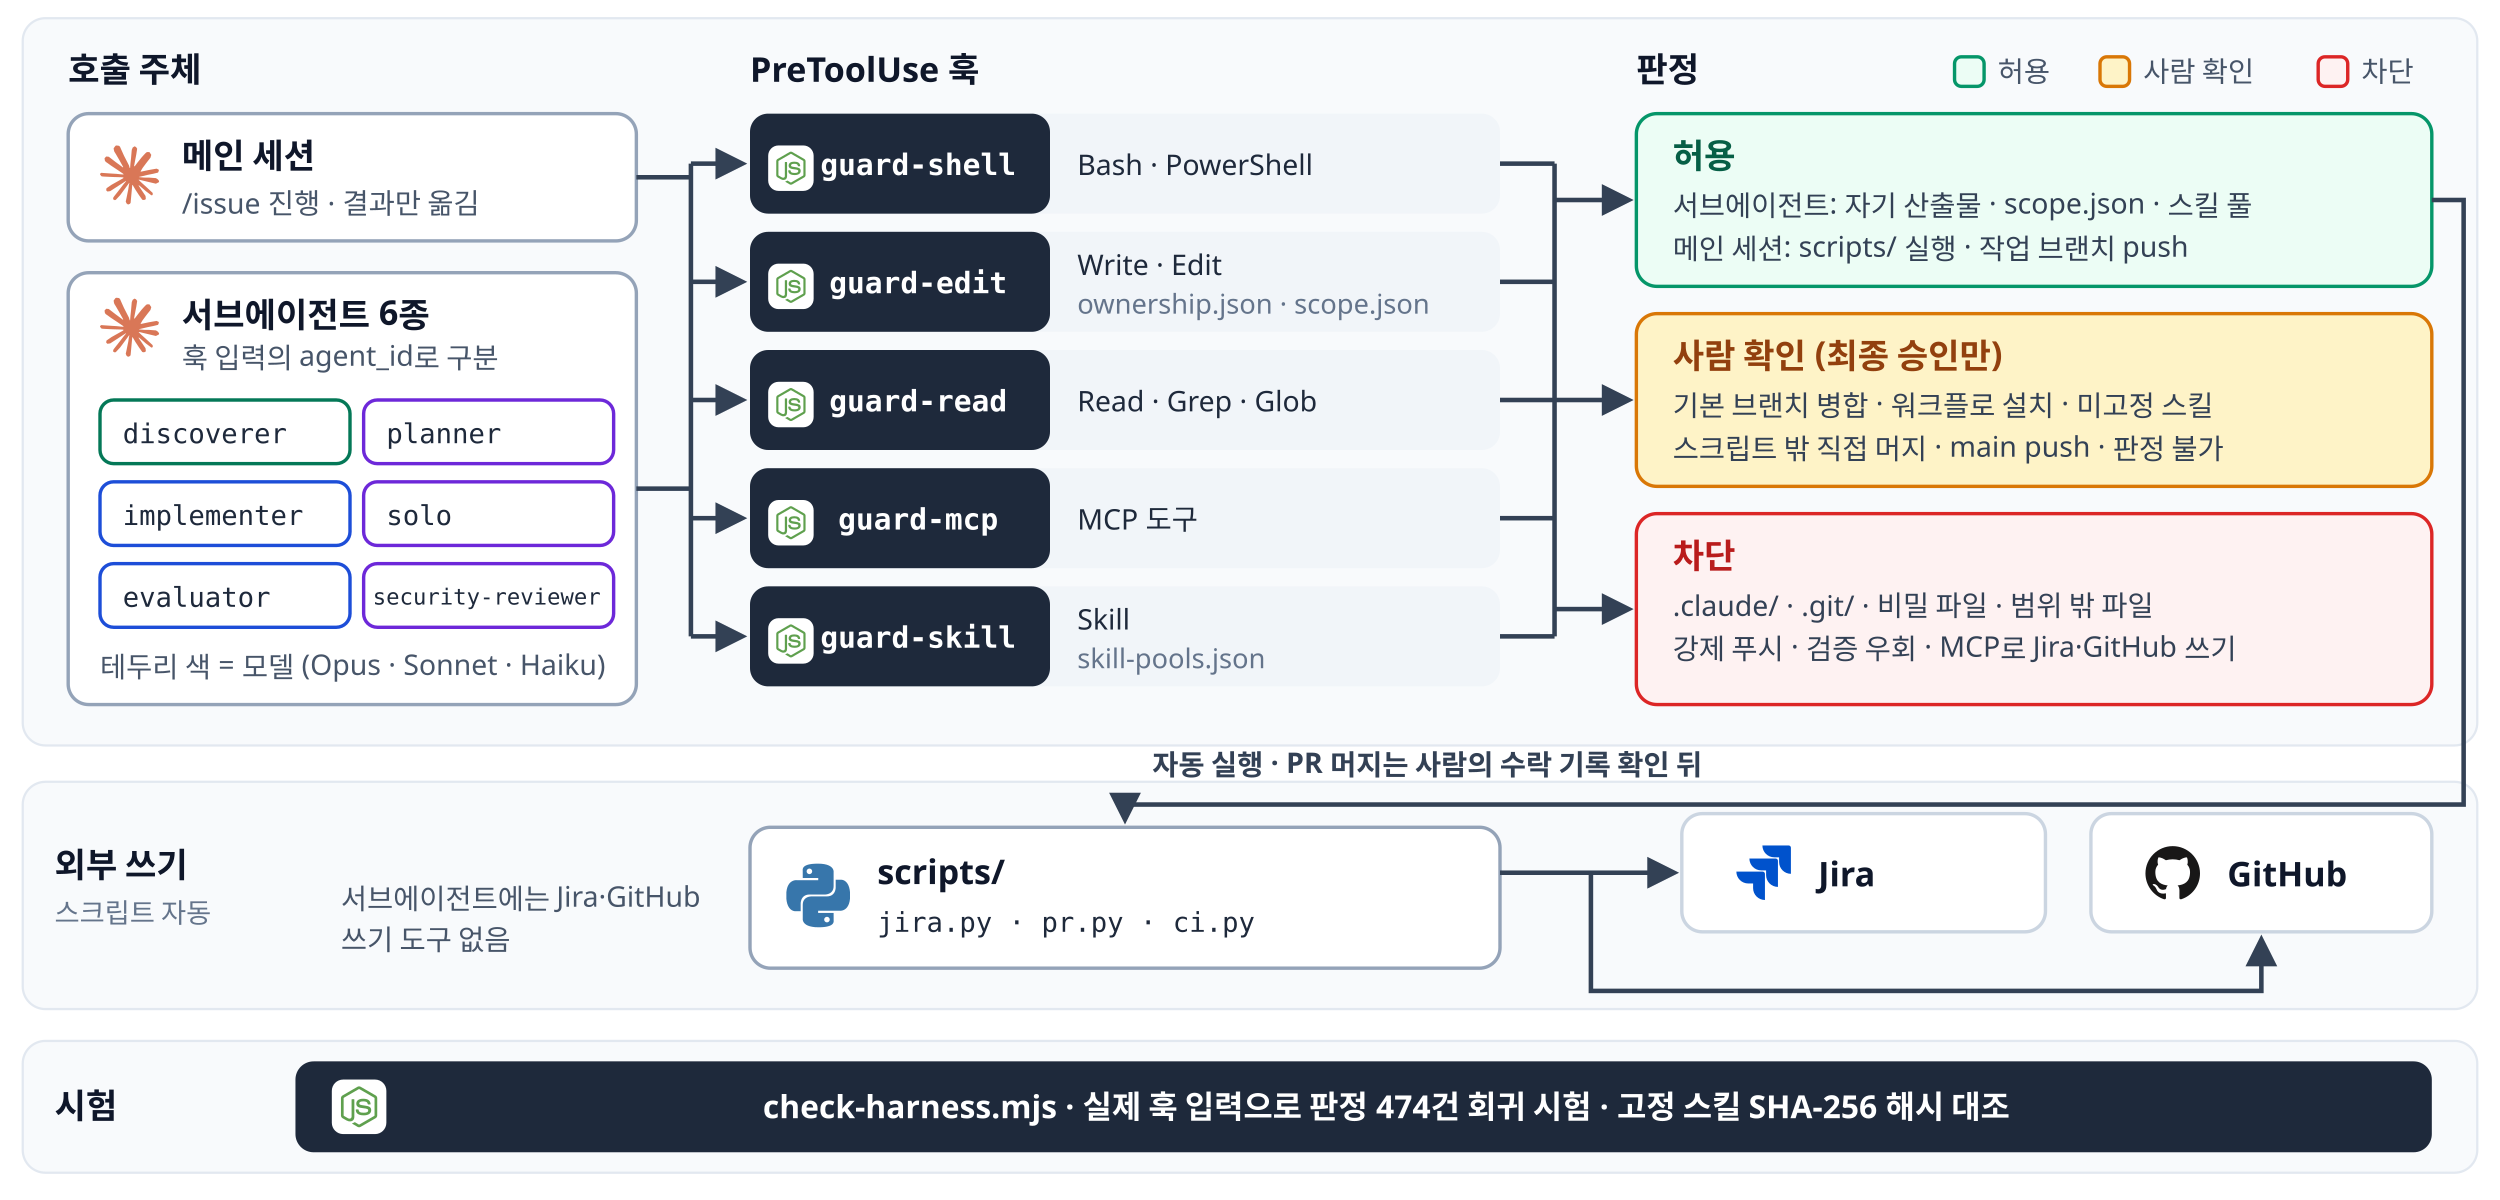
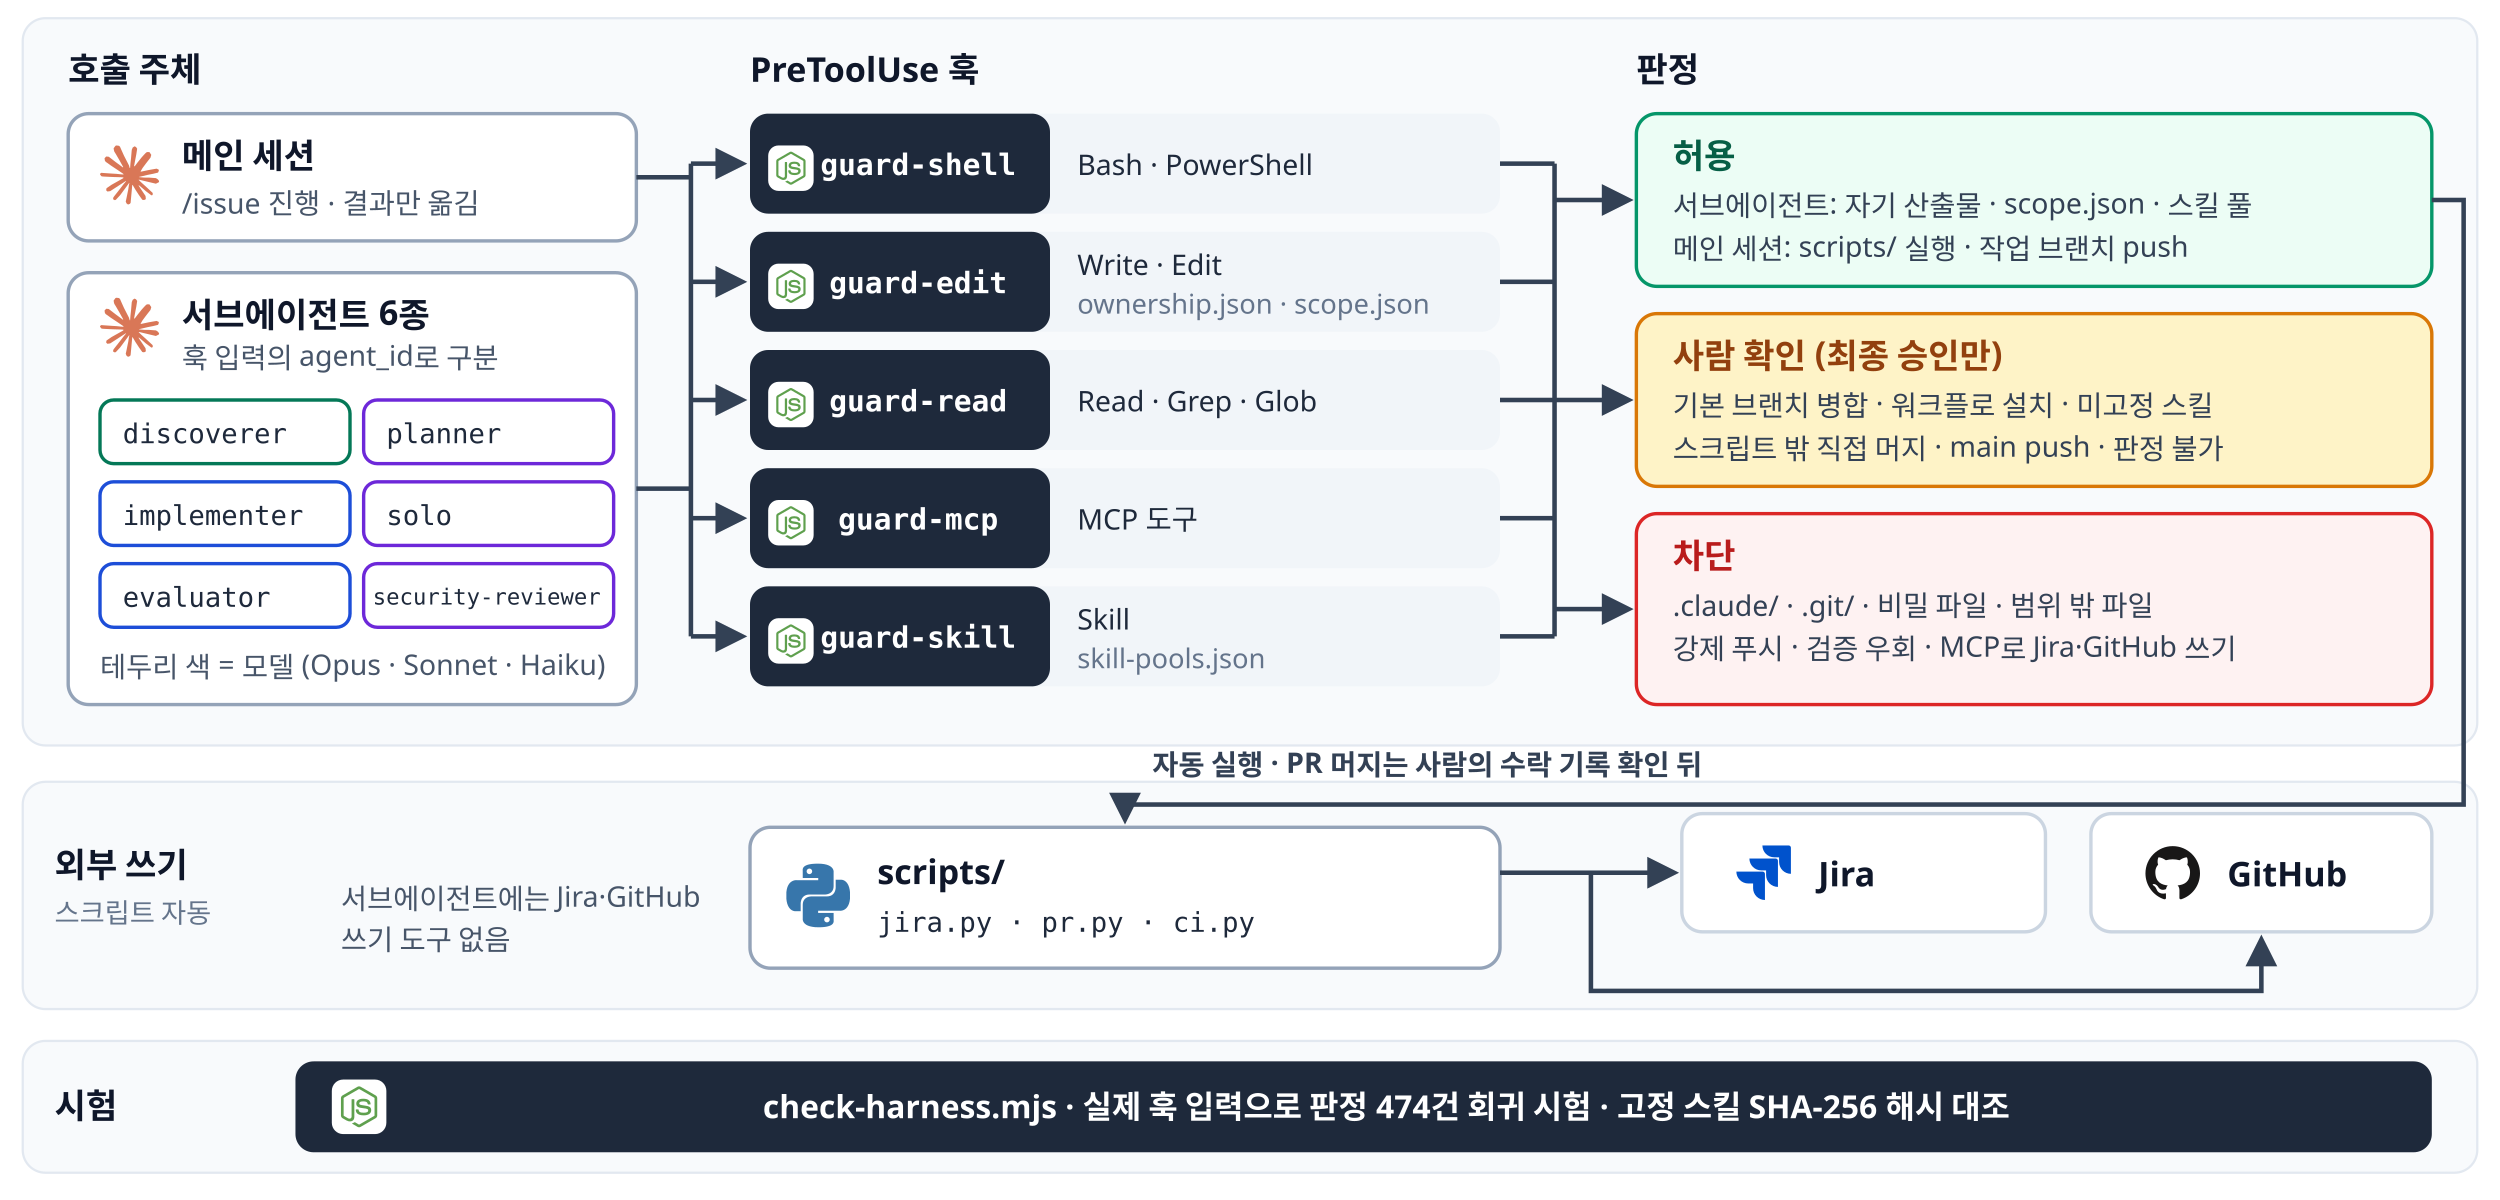
<svg xmlns="http://www.w3.org/2000/svg" viewBox="0 0 1100 528" width="1100" height="528" role="img" aria-labelledby="t d">
  <style>
text{font-family:'Pretendard','Noto Sans KR','Malgun Gothic',sans-serif;fill:#0F172A}
.title{font-size:22px;font-weight:700}.sub{font-size:13.5px;fill:#475569}.lg{font-size:12.5px;fill:#475569}
.lane{fill:#F8FAFC;stroke:#E2E8F0}.lt{font-size:15px;font-weight:700}.ls{font-size:12px;fill:#64748B}
.card{fill:#fff;stroke:#94A3B8;stroke-width:1.5}.ct{font-size:15px;font-weight:700}.cs{font-size:12.5px;fill:#475569}
.chip{fill:#fff;stroke-width:1.5}.c-opus{stroke:#6D28D9}.c-sonnet{stroke:#1D4ED8}.c-haiku{stroke:#047857}
.mono{font-family:'Cascadia Code',Consolas,monospace;font-size:12px;fill:#1E293B}
.hook{fill:#1E293B}.hookt{font-family:'Cascadia Code',Consolas,monospace;font-size:13px;font-weight:600;fill:#fff}
.row{fill:#F1F5F9}.rt{font-size:12.5px;fill:#1E293B}.rs{font-size:12px;fill:#64748B}
.ok{fill:#ECFDF5;stroke:#059669;stroke-width:1.5}.okt{font-size:15px;font-weight:700;fill:#065F46}
.ask{fill:#FEF3C7;stroke:#D97706;stroke-width:1.5}.askt{font-size:15px;font-weight:700;fill:#92400E}
.no{fill:#FEF2F2;stroke:#DC2626;stroke-width:1.5}.not{font-size:15px;font-weight:700;fill:#B91C1C}
.bt{font-size:12.5px;fill:#334155}
.ext{fill:#fff;stroke:#CBD5E1;stroke-width:1.5}
.bus{fill:none;stroke:#334155;stroke-width:2}
.flow{fill:none;stroke:#334155;stroke-width:2;marker-end:url(#a)}
.flowa{fill:none;stroke:#D97706;stroke-width:2;stroke-dasharray:6 4;marker-end:url(#aa)}
.ctrl{fill:#1E293B}.ctrlt{font-size:14px;font-weight:600;fill:#fff}
.wchip{fill:#fff}
</style>
  <defs>
    <marker id="a" viewBox="0 0 10 10" refX="8" refY="5" markerWidth="7" markerHeight="7" orient="auto">
      <path d="M0 0L10 5L0 10z" fill="#334155" />
    </marker>
    <marker id="aa" viewBox="0 0 10 10" refX="8" refY="5" markerWidth="7" markerHeight="7" orient="auto">
      <path d="M0 0L10 5L0 10z" fill="#D97706" />
    </marker>
    <symbol id="ic-nodedotjs" viewBox="0 0 24 24">
      <path fill="#5FA04E" d="M11.998,24c-0.321,0-0.641-0.084-0.922-0.247l-2.936-1.737c-0.438-0.245-0.224-0.332-0.08-0.383 c0.585-0.203,0.703-0.25,1.328-0.604c0.065-0.037,0.151-0.023,0.218,0.017l2.256,1.339c0.082,0.045,0.197,0.045,0.272,0l8.795-5.076 c0.082-0.047,0.134-0.141,0.134-0.238V6.921c0-0.099-0.053-0.192-0.137-0.242l-8.791-5.072c-0.081-0.047-0.189-0.047-0.271,0 L3.075,6.68C2.99,6.729,2.936,6.825,2.936,6.921v10.15c0,0.097,0.054,0.189,0.139,0.235l2.409,1.392 c1.307,0.654,2.108-0.116,2.108-0.89V7.787c0-0.142,0.114-0.253,0.256-0.253h1.115c0.139,0,0.255,0.112,0.255,0.253v10.021 c0,1.745-0.95,2.745-2.604,2.745c-0.508,0-0.909,0-2.026-0.551L2.28,18.675c-0.57-0.329-0.922-0.945-0.922-1.604V6.921 c0-0.659,0.353-1.275,0.922-1.603l8.795-5.082c0.557-0.315,1.296-0.315,1.848,0l8.794,5.082c0.57,0.329,0.924,0.944,0.924,1.603 v10.15c0,0.659-0.354,1.273-0.924,1.604l-8.794,5.078C12.643,23.916,12.324,24,11.998,24z M19.099,13.993 c0-1.9-1.284-2.406-3.987-2.763c-2.731-0.361-3.009-0.548-3.009-1.187c0-0.528,0.235-1.233,2.258-1.233 c1.807,0,2.473,0.389,2.747,1.607c0.024,0.115,0.129,0.199,0.247,0.199h1.141c0.071,0,0.138-0.031,0.186-0.081 c0.048-0.054,0.074-0.123,0.067-0.196c-0.177-2.098-1.571-3.076-4.388-3.076c-2.508,0-4.004,1.058-4.004,2.833 c0,1.925,1.488,2.457,3.895,2.695c2.88,0.282,3.103,0.703,3.103,1.269c0,0.983-0.789,1.402-2.642,1.402 c-2.327,0-2.839-0.584-3.011-1.742c-0.02-0.124-0.126-0.215-0.253-0.215h-1.137c-0.141,0-0.254,0.112-0.254,0.253 c0,1.482,0.806,3.248,4.655,3.248C17.501,17.007,19.099,15.91,19.099,13.993z" />
    </symbol>
    <symbol id="ic-claude" viewBox="0 0 24 24">
      <path fill="#D97757" d="m4.714 15.956 4.717-2.647.079-.231-.079-.128h-.231l-.789-.049-2.696-.073-2.337-.097-2.265-.121-.571-.121-.534-.704.055-.352.48-.322.686.061 1.518.103 2.277.158 1.651.097 2.447.255h.389l.055-.158-.134-.097-.103-.097L6.973 9.836l-2.55-1.688-1.336-.971-.723-.492-.364-.461-.158-1.008.656-.723.88.061.225.061.892.686 1.906 1.475 2.489 1.834.364.303.146-.103.018-.073-.164-.273-1.354-2.447-1.445-2.489-.643-1.032-.17-.619c-.061-.255-.103-.467-.103-.729L6.287.134 6.7 0l.996.134.419.364.619 1.415 1.002 2.228 1.554 3.03.455.898.243.832.091.255h.158v-.146l.128-1.706.237-2.095.231-2.696.079-.759.376-.911.747-.492.583.279.48.686-.067.443-.285 1.852-.559 2.902-.364 1.943h.212l.243-.243.984-1.305 1.651-2.064.729-.82.85-.905.546-.431h1.032l.759 1.129-.34 1.166-1.062 1.348-.88 1.141-1.263 1.7-.789 1.36.073.109.188-.018 2.853-.607 1.542-.279 1.84-.316.832.389.091.395-.328.807-1.967.486-2.307.461-3.436.814-.043.03.049.061 1.548.146.662.036h1.621l3.018.225.789.522.474.638-.079.486-1.214.619-1.639-.389-3.825-.911-1.311-.328h-.182v.109l1.093 1.069 2.003 1.809 2.507 2.331.128.577-.322.455-.34-.049-2.204-1.657-.85-.747-1.925-1.621h-.128v.17l.443.65 2.344 3.521.121 1.081-.17.352-.607.212-.668-.121-1.372-1.925L14.38 17.959l-1.141-1.943-.14.079-.674 7.255-.316.37-.729.279-.607-.461-.322-.747.322-1.475.389-1.925.316-1.53.285-1.9.17-.631-.012-.043-.14.018-1.433 1.967-2.18 2.945-1.724 1.846-.413.164-.716-.37.067-.662.401-.589 2.386-3.036 1.439-1.882.929-1.087-.006-.158h-.055l-6.338 4.116-1.129.146-.486-.455.061-.747.231-.243 1.906-1.311Z" />
    </symbol>
    <symbol id="ic-python" viewBox="0 0 24 24">
      <path fill="#3776AB" d="M14.25.18l.9.2.73.26.59.3.45.32.34.34.25.34.16.33.1.3.04.26.02.2-.01.13V8.5l-.05.63-.13.55-.21.46-.26.38-.3.31-.33.25-.35.19-.35.14-.33.1-.3.07-.26.04-.21.02H8.77l-.69.05-.59.14-.5.22-.41.27-.33.32-.27.35-.2.36-.15.37-.1.35-.07.32-.04.27-.02.21v3.06H3.17l-.21-.03-.28-.07-.32-.12-.35-.18-.36-.26-.36-.36-.35-.46-.32-.59-.28-.73-.21-.88-.14-1.05-.05-1.23.06-1.22.16-1.04.24-.87.32-.71.36-.57.4-.44.42-.33.42-.24.4-.16.36-.1.32-.05.24-.01h.16l.06.01h8.16v-.83H6.18l-.01-2.75-.02-.37.05-.34.11-.31.17-.28.25-.26.31-.23.38-.2.44-.18.51-.15.58-.12.64-.1.71-.06.77-.04.84-.02 1.27.05zm-6.3 1.98l-.23.33-.08.41.08.41.23.34.33.22.41.09.41-.09.33-.22.23-.34.08-.41-.08-.41-.23-.33-.33-.22-.41-.09-.41.09zm13.09 3.95l.28.06.32.12.35.18.36.27.36.35.35.47.32.59.28.73.21.88.14 1.04.05 1.23-.06 1.23-.16 1.04-.24.86-.32.71-.36.57-.4.45-.42.33-.42.24-.4.16-.36.09-.32.05-.24.02-.16-.01h-8.22v.82h5.84l.01 2.76.02.36-.05.34-.11.31-.17.29-.25.25-.31.24-.38.2-.44.17-.51.15-.58.13-.64.09-.71.07-.77.04-.84.01-1.27-.04-1.07-.14-.9-.2-.73-.25-.59-.3-.45-.33-.34-.34-.25-.34-.16-.33-.1-.3-.04-.25-.02-.2.01-.13v-5.34l.05-.64.13-.54.21-.46.26-.38.3-.32.33-.24.35-.2.35-.14.33-.1.3-.06.26-.04.21-.02.13-.01h5.84l.69-.05.59-.14.5-.21.41-.28.33-.32.27-.35.2-.36.15-.36.1-.35.07-.32.04-.28.02-.21V6.07h2.09l.14.01zm-6.47 14.25l-.23.33-.08.41.08.41.23.33.33.23.41.08.41-.08.33-.23.23-.33.08-.41-.08-.41-.23-.33-.33-.23-.41-.08-.41.08z" />
    </symbol>
    <symbol id="ic-jira" viewBox="0 0 24 24">
      <path fill="#0052CC" d="M11.571 11.513H0a5.218 5.218 0 0 0 5.232 5.215h2.13v2.057A5.215 5.215 0 0 0 12.575 24V12.518a1.005 1.005 0 0 0-1.005-1.005zm5.723-5.756H5.736a5.215 5.215 0 0 0 5.215 5.214h2.129v2.058a5.218 5.218 0 0 0 5.215 5.214V6.758a1.001 1.001 0 0 0-1.001-1.001zM23.013 0H11.455a5.215 5.215 0 0 0 5.215 5.215h2.129v2.057A5.215 5.215 0 0 0 24 12.483V1.005A1.001 1.001 0 0 0 23.013 0Z" />
    </symbol>
    <symbol id="ic-github" viewBox="0 0 24 24">
      <path fill="#181717" d="M12 .297c-6.63 0-12 5.373-12 12 0 5.303 3.438 9.8 8.205 11.385.6.113.82-.258.82-.577 0-.285-.01-1.04-.015-2.04-3.338.724-4.042-1.61-4.042-1.61C4.422 18.07 3.633 17.7 3.633 17.7c-1.087-.744.084-.729.084-.729 1.205.084 1.838 1.236 1.838 1.236 1.07 1.835 2.809 1.305 3.495.998.108-.776.417-1.305.76-1.605-2.665-.3-5.466-1.332-5.466-5.93 0-1.31.465-2.38 1.235-3.22-.135-.303-.54-1.523.105-3.176 0 0 1.005-.322 3.3 1.23.96-.267 1.98-.399 3-.405 1.02.006 2.04.138 3 .405 2.28-1.552 3.285-1.23 3.285-1.23.645 1.653.24 2.873.12 3.176.765.84 1.23 1.91 1.23 3.22 0 4.61-2.805 5.625-5.475 5.92.42.36.81 1.096.81 2.22 0 1.606-.015 2.896-.015 3.286 0 .315.21.69.825.57C20.565 22.092 24 17.592 24 12.297c0-6.627-5.373-12-12-12" />
    </symbol>
    <symbol id="nodechip" viewBox="0 0 22 22">
      <rect width="22" height="22" rx="5" fill="#fff" />
      <use href="#ic-nodedotjs" x="3" y="3" width="16" height="16" />
    </symbol>
  </defs>
  <rect width="1100" height="528" fill="#fff" />
  <g transform="translate(0,-72)">
    <rect x="10" y="80" width="1080" height="320" rx="10" class="lane" />
    <text x="30" y="108" class="lt">호출 주체</text>
    <rect x="30" y="122" width="250" height="56" rx="9" class="card" />
    <use href="#ic-claude" x="44" y="136" width="26" height="26" />
    <text x="80" y="146" class="ct">메인 세션</text>
    <text x="80" y="166" class="cs">/issue 진행 · 결과만 옮김</text>
    <rect x="30" y="192" width="250" height="190" rx="9" class="card" />
    <use href="#ic-claude" x="44" y="203" width="26" height="26" />
    <text x="80" y="216" class="ct">서브에이전트 6종</text>
    <text x="80" y="234" class="cs">훅 입력의 agent_id로 구분</text>
    <rect x="44" y="248" width="110" height="28" rx="6" class="chip c-haiku" />
    <text x="54" y="267" class="mono">discoverer</text>
    <rect x="160" y="248" width="110" height="28" rx="6" class="chip c-opus" />
    <text x="170" y="267" class="mono">planner</text>
    <rect x="44" y="284" width="110" height="28" rx="6" class="chip c-sonnet" />
    <text x="54" y="303" class="mono">implementer</text>
    <rect x="160" y="284" width="110" height="28" rx="6" class="chip c-opus" />
    <text x="170" y="303" class="mono">solo</text>
    <rect x="44" y="320" width="110" height="28" rx="6" class="chip c-sonnet" />
    <text x="54" y="339" class="mono">evaluator</text>
    <rect x="160" y="320" width="110" height="28" rx="6" class="chip c-opus" />
    <text x="164" y="338" class="mono" style="font-size:9.8px">security-reviewer</text>
    <text x="44" y="370" class="cs">테두리 색 = 모델 (Opus · Sonnet · Haiku)</text>
    <path d="M280 150H304" class="bus" />
    <path d="M280 287H304" class="bus" />
    <path d="M304 144V352" class="bus" />
    <path d="M304 144H326" class="flow" />
    <path d="M304 196H326" class="flow" />
    <path d="M304 248H326" class="flow" />
    <path d="M304 300H326" class="flow" />
    <path d="M304 352H326" class="flow" />
    <text x="330" y="108" class="lt">PreToolUse 훅</text>
    <g>
      <rect x="330" y="122" width="330" height="44" rx="8" class="row" />
      <rect x="330" y="122" width="132" height="44" rx="8" class="hook" />
      <use href="#nodechip" x="338" y="136" width="20" height="20" />
      <text x="404" y="149" text-anchor="middle" class="hookt">guard-shell</text>
      <text x="474" y="149" class="rt">Bash · PowerShell</text>
      <rect x="330" y="174" width="330" height="44" rx="8" class="row" />
      <rect x="330" y="174" width="132" height="44" rx="8" class="hook" />
      <use href="#nodechip" x="338" y="188" width="20" height="20" />
      <text x="404" y="201" text-anchor="middle" class="hookt">guard-edit</text>
      <text x="474" y="193" class="rt">Write · Edit</text>
      <text x="474" y="210" class="rs">ownership.json · scope.json</text>
      <rect x="330" y="226" width="330" height="44" rx="8" class="row" />
      <rect x="330" y="226" width="132" height="44" rx="8" class="hook" />
      <use href="#nodechip" x="338" y="240" width="20" height="20" />
      <text x="404" y="253" text-anchor="middle" class="hookt">guard-read</text>
      <text x="474" y="253" class="rt">Read · Grep · Glob</text>
      <rect x="330" y="278" width="330" height="44" rx="8" class="row" />
      <rect x="330" y="278" width="132" height="44" rx="8" class="hook" />
      <use href="#nodechip" x="338" y="292" width="20" height="20" />
      <text x="404" y="305" text-anchor="middle" class="hookt">guard-mcp</text>
      <text x="474" y="305" class="rt">MCP 도구</text>
      <rect x="330" y="330" width="330" height="44" rx="8" class="row" />
      <rect x="330" y="330" width="132" height="44" rx="8" class="hook" />
      <use href="#nodechip" x="338" y="344" width="20" height="20" />
      <text x="404" y="357" text-anchor="middle" class="hookt">guard-skill</text>
      <text x="474" y="349" class="rt">Skill</text>
      <text x="474" y="366" class="rs">skill-pools.json</text>
    </g>
    <path d="M660 144H684M660 196H684M660 248H684M660 300H684M660 352H684" class="bus" />
    <path d="M684 144V352" class="bus" />
    <path d="M684 160H716" class="flow" />
    <path d="M684 248H716" class="flow" />
    <path d="M684 340H716" class="flow" />
    <text x="720" y="108" class="lt">판정</text>
-     <g transform="translate(860,94)">
-       <rect x="0" y="3" width="13" height="13" rx="3" class="ok" />
-       <text x="19" y="14" class="lg">허용</text>
-       <rect x="64" y="3" width="13" height="13" rx="3" class="ask" />
-       <text x="83" y="14" class="lg">사람 확인</text>
-       <rect x="160" y="3" width="13" height="13" rx="3" class="no" />
-       <text x="179" y="14" class="lg">차단</text>
-     </g>
    <rect x="720" y="122" width="350" height="76" rx="9" class="ok" />
    <text x="736" y="146" class="okt">허용</text>
    <text x="736" y="167" class="bt">서브에이전트: 자기 산출물 · scope.json · 스킬 풀</text>
    <text x="736" y="186" class="bt">메인 세션: scripts/ 실행 · 작업 브랜치 push</text>
    <rect x="720" y="210" width="350" height="76" rx="9" class="ask" />
    <text x="736" y="234" class="askt">사람 확인 (최종 승인만)</text>
    <text x="736" y="255" class="bt">기본 브랜치 병합 · 워크플로 설치 · 미고정 스킬</text>
    <text x="736" y="274" class="bt">스크립트 밖 직접 머지 · main push · 판정 불가</text>
    <rect x="720" y="298" width="350" height="84" rx="9" class="no" />
    <text x="736" y="322" class="not">차단</text>
    <text x="736" y="343" class="bt">.claude/ · .git/ · 비밀 파일 · 범위 밖 파일</text>
    <text x="736" y="362" class="bt">강제 푸시 · 검증 우회 · MCP로 Jira·GitHub 쓰기</text>
    <rect x="10" y="416" width="1080" height="100" rx="10" class="lane" />
    <text x="24" y="458" class="lt">외부 쓰기</text>
    <text x="24" y="478" class="ls">스크립트 자동</text>
    <path d="M1070 160H1084V426H495V432" class="flow" />
    <text x="507" y="413" class="lg" style="font-weight:600;fill:#334155">자동 실행 · PR 머지는 사람의 수락 기록 확인 뒤</text>
    <rect x="330" y="436" width="330" height="62" rx="9" class="card" />
    <use href="#ic-python" x="346" y="452" width="28" height="28" />
    <text x="386" y="461" class="ct">scripts/</text>
    <text x="386" y="482" class="mono">jira.py · pr.py · ci.py</text>
    <path d="M660 456H736" class="flow" />
    <path d="M700 456V508H995V486" class="flow" />
    <rect x="740" y="430" width="160" height="52" rx="9" class="ext" />
    <use href="#ic-jira" x="764" y="444" width="24" height="24" />
    <text x="800" y="462" class="ct">Jira</text>
    <rect x="920" y="430" width="150" height="52" rx="9" class="ext" />
    <use href="#ic-github" x="944" y="444" width="24" height="24" />
    <text x="980" y="462" class="ct">GitHub</text>
    <text x="150" y="472" class="cs">서브에이전트에는 Jira·GitHub</text>
    <text x="150" y="490" class="cs">쓰기 도구 없음</text>
    <rect x="10" y="530" width="1080" height="58" rx="10" class="lane" />
    <text x="24" y="564" class="lt">시험</text>
    <rect x="130" y="539" width="940" height="40" rx="8" class="ctrl" />
    <rect x="146" y="547" width="24" height="24" rx="5" class="wchip" />
    <use href="#ic-nodedotjs" x="149" y="550" width="18" height="18" />
    <text x="610" y="564" text-anchor="middle" class="ctrlt">check-harness.mjs · 실제 훅 입력으로 판정 474건 회귀 시험 · 고정 스킬 SHA-256 해시 대조</text>
  </g>
</svg>
